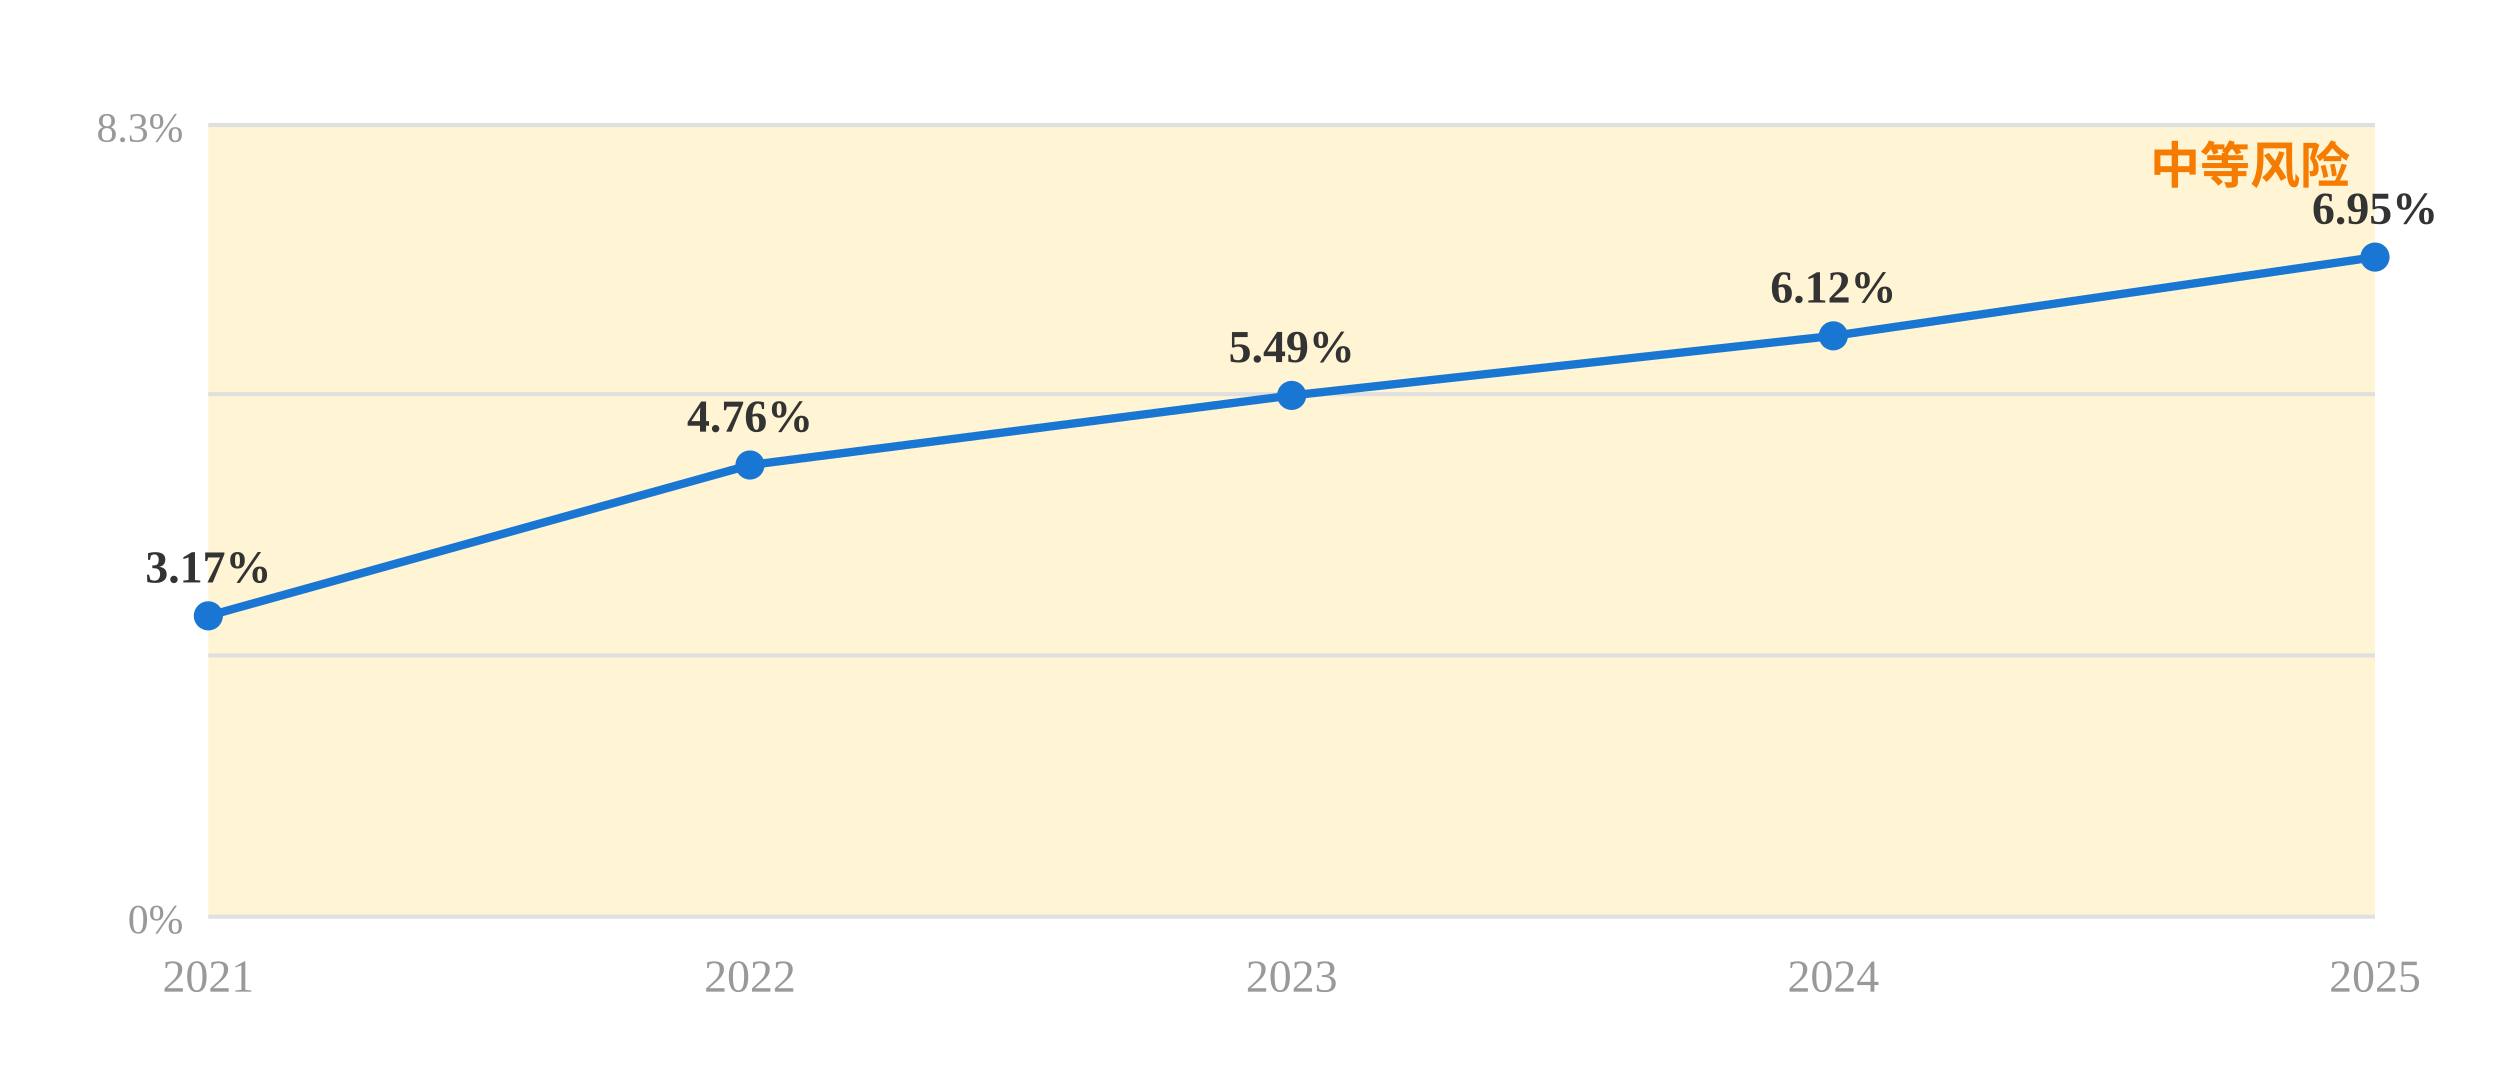
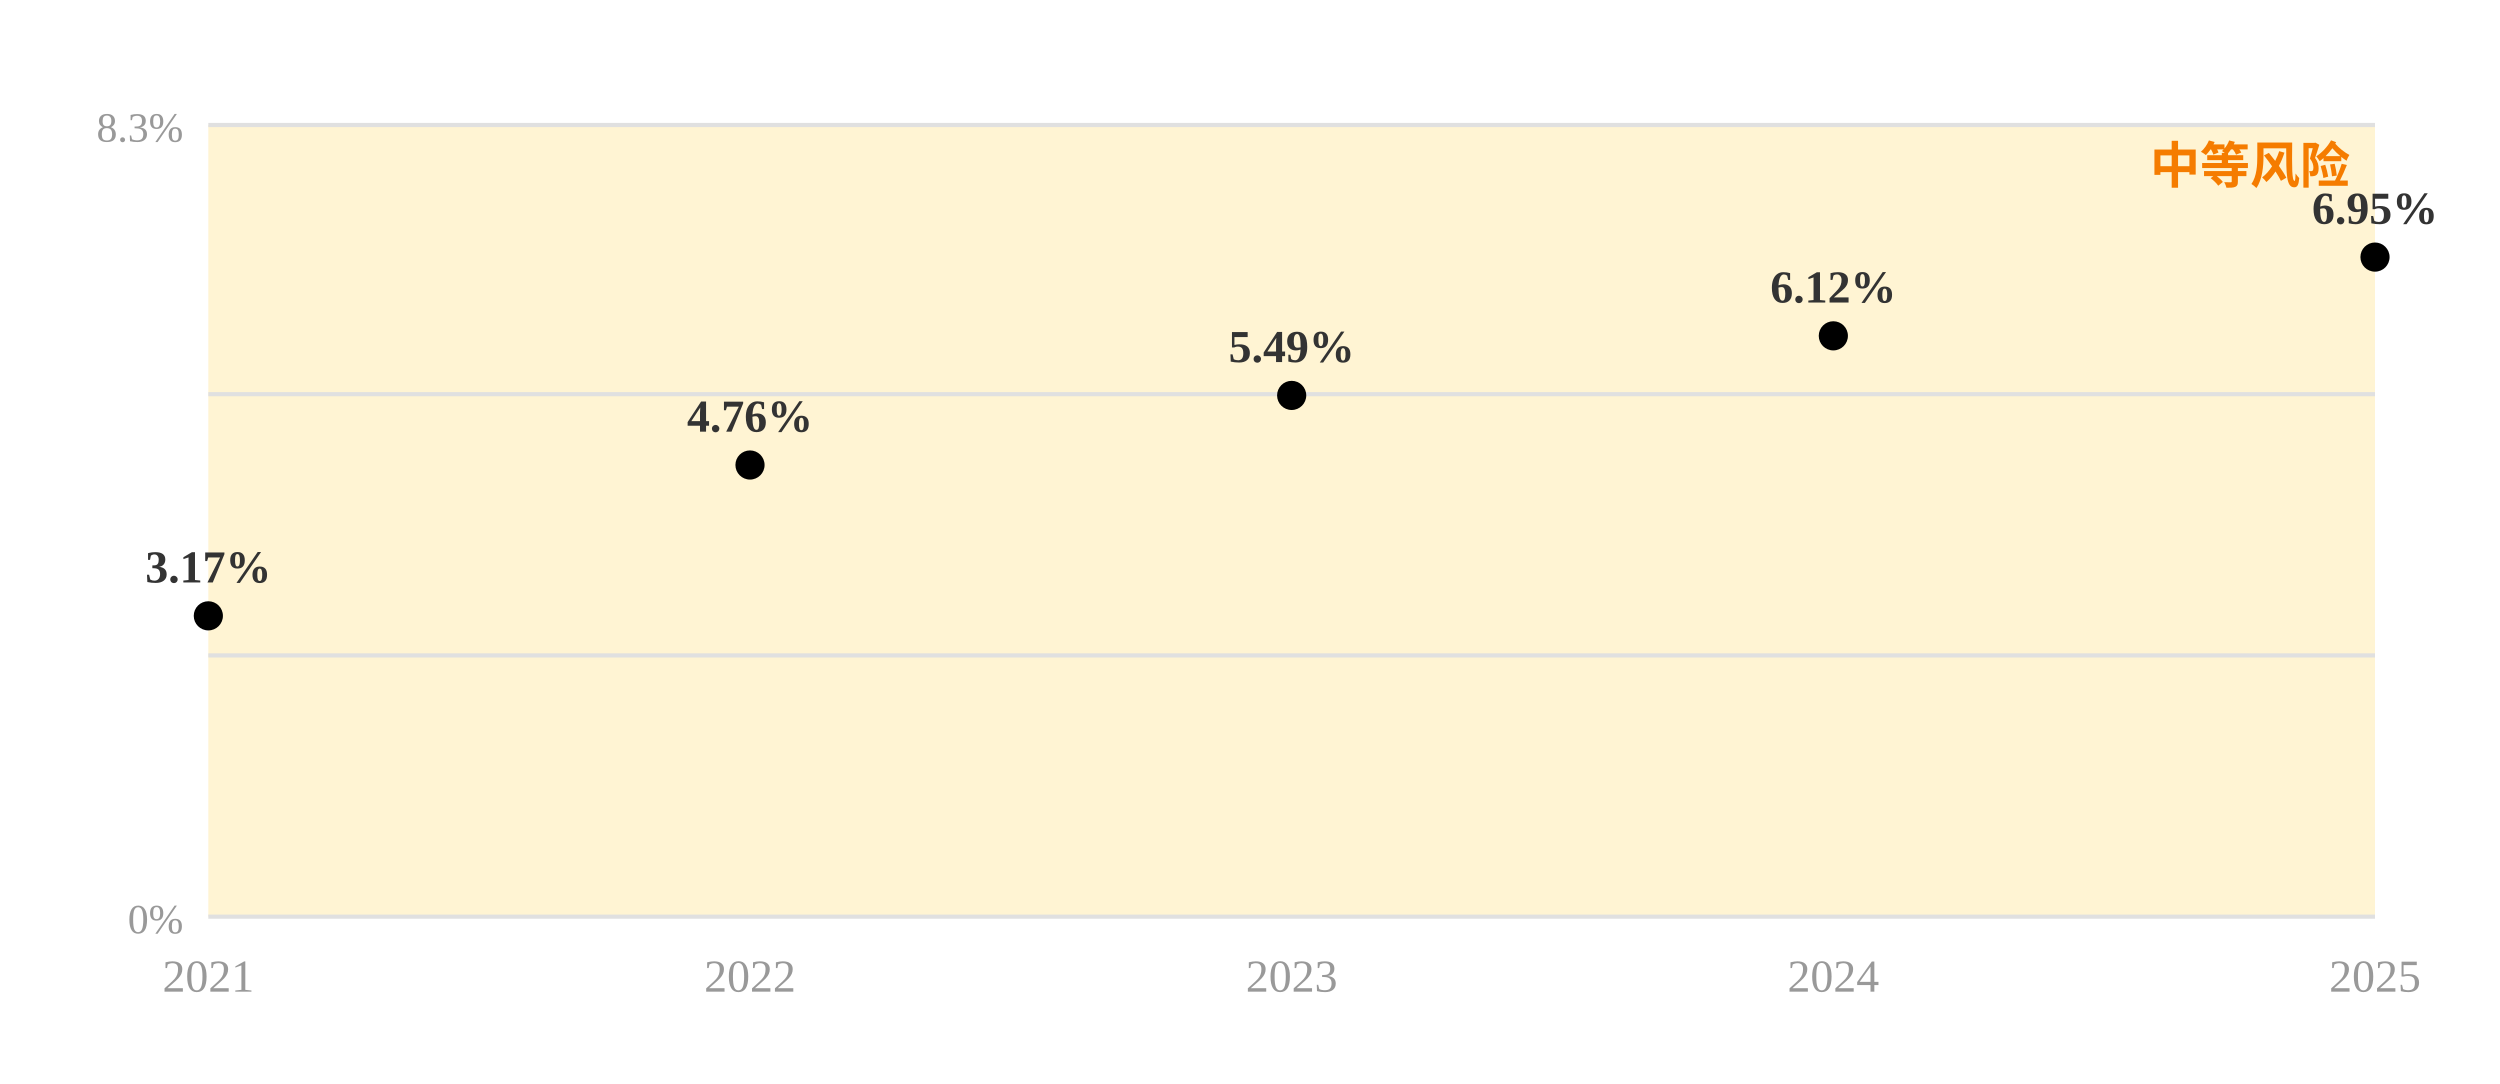
<svg xmlns="http://www.w3.org/2000/svg" viewBox="0 0 600 260" width="100%" style="max-width:600px;display:block;margin:0 auto;">
  <rect x="50" y="30" width="520" height="190" fill="#FFE082" fill-opacity="0.35" />
  <text x="564" y="44" text-anchor="end" font-size="12" fill="#F57C00" font-weight="bold">中等风险</text>
  <line x1="50" y1="220.0" x2="570" y2="220.0" stroke="#E0E0E0" stroke-width="1" />
  <line x1="50" y1="157.3" x2="570" y2="157.3" stroke="#E0E0E0" stroke-width="1" />
  <line x1="50" y1="94.6" x2="570" y2="94.6" stroke="#E0E0E0" stroke-width="1" />
  <line x1="50" y1="30.0" x2="570" y2="30.0" stroke="#E0E0E0" stroke-width="1" />
  <text x="44" y="34" text-anchor="end" font-size="10" fill="#999">8.3%</text>
  <text x="44" y="224" text-anchor="end" font-size="10" fill="#999">0%</text>
-   <polyline fill="none" stroke="#1976D2" stroke-width="2" points="50.0,147.8 180.0,111.6 310.0,94.9 440.0,80.6 570.0,61.7" />
-   <circle cx="50.0" cy="147.8" r="3.5" fill="#1976D2" />
-   <circle cx="180.0" cy="111.6" r="3.5" fill="#1976D2" />
-   <circle cx="310.0" cy="94.9" r="3.5" fill="#1976D2" />
-   <circle cx="440.0" cy="80.6" r="3.5" fill="#1976D2" />
-   <circle cx="570.0" cy="61.7" r="3.5" fill="#1976D2" />
+   <polyline fill="none" stroke="{{PRIMARY}}" stroke-width="2" points="50.0,147.8 180.0,111.6 310.0,94.9 440.0,80.6 570.0,61.7" />
+   <circle cx="50.0" cy="147.8" r="3.5" fill="{{PRIMARY}}" />
+   <circle cx="180.0" cy="111.6" r="3.5" fill="{{PRIMARY}}" />
+   <circle cx="310.0" cy="94.9" r="3.5" fill="{{PRIMARY}}" />
+   <circle cx="440.0" cy="80.6" r="3.5" fill="{{PRIMARY}}" />
+   <circle cx="570.0" cy="61.7" r="3.5" fill="{{PRIMARY}}" />
  <text x="50.0" y="139.8" text-anchor="middle" font-size="11" fill="#333" font-weight="bold">3.17%</text>
  <text x="180.0" y="103.6" text-anchor="middle" font-size="11" fill="#333" font-weight="bold">4.76%</text>
  <text x="310.0" y="86.9" text-anchor="middle" font-size="11" fill="#333" font-weight="bold">5.49%</text>
  <text x="440.0" y="72.6" text-anchor="middle" font-size="11" fill="#333" font-weight="bold">6.12%</text>
  <text x="570.0" y="53.7" text-anchor="middle" font-size="11" fill="#333" font-weight="bold">6.95%</text>
  <text x="50.0" y="238.0" text-anchor="middle" font-size="11" fill="#999">2021</text>
  <text x="180.0" y="238.0" text-anchor="middle" font-size="11" fill="#999">2022</text>
  <text x="310.0" y="238.0" text-anchor="middle" font-size="11" fill="#999">2023</text>
  <text x="440.0" y="238.0" text-anchor="middle" font-size="11" fill="#999">2024</text>
  <text x="570.0" y="238.0" text-anchor="middle" font-size="11" fill="#999">2025</text>
</svg>
